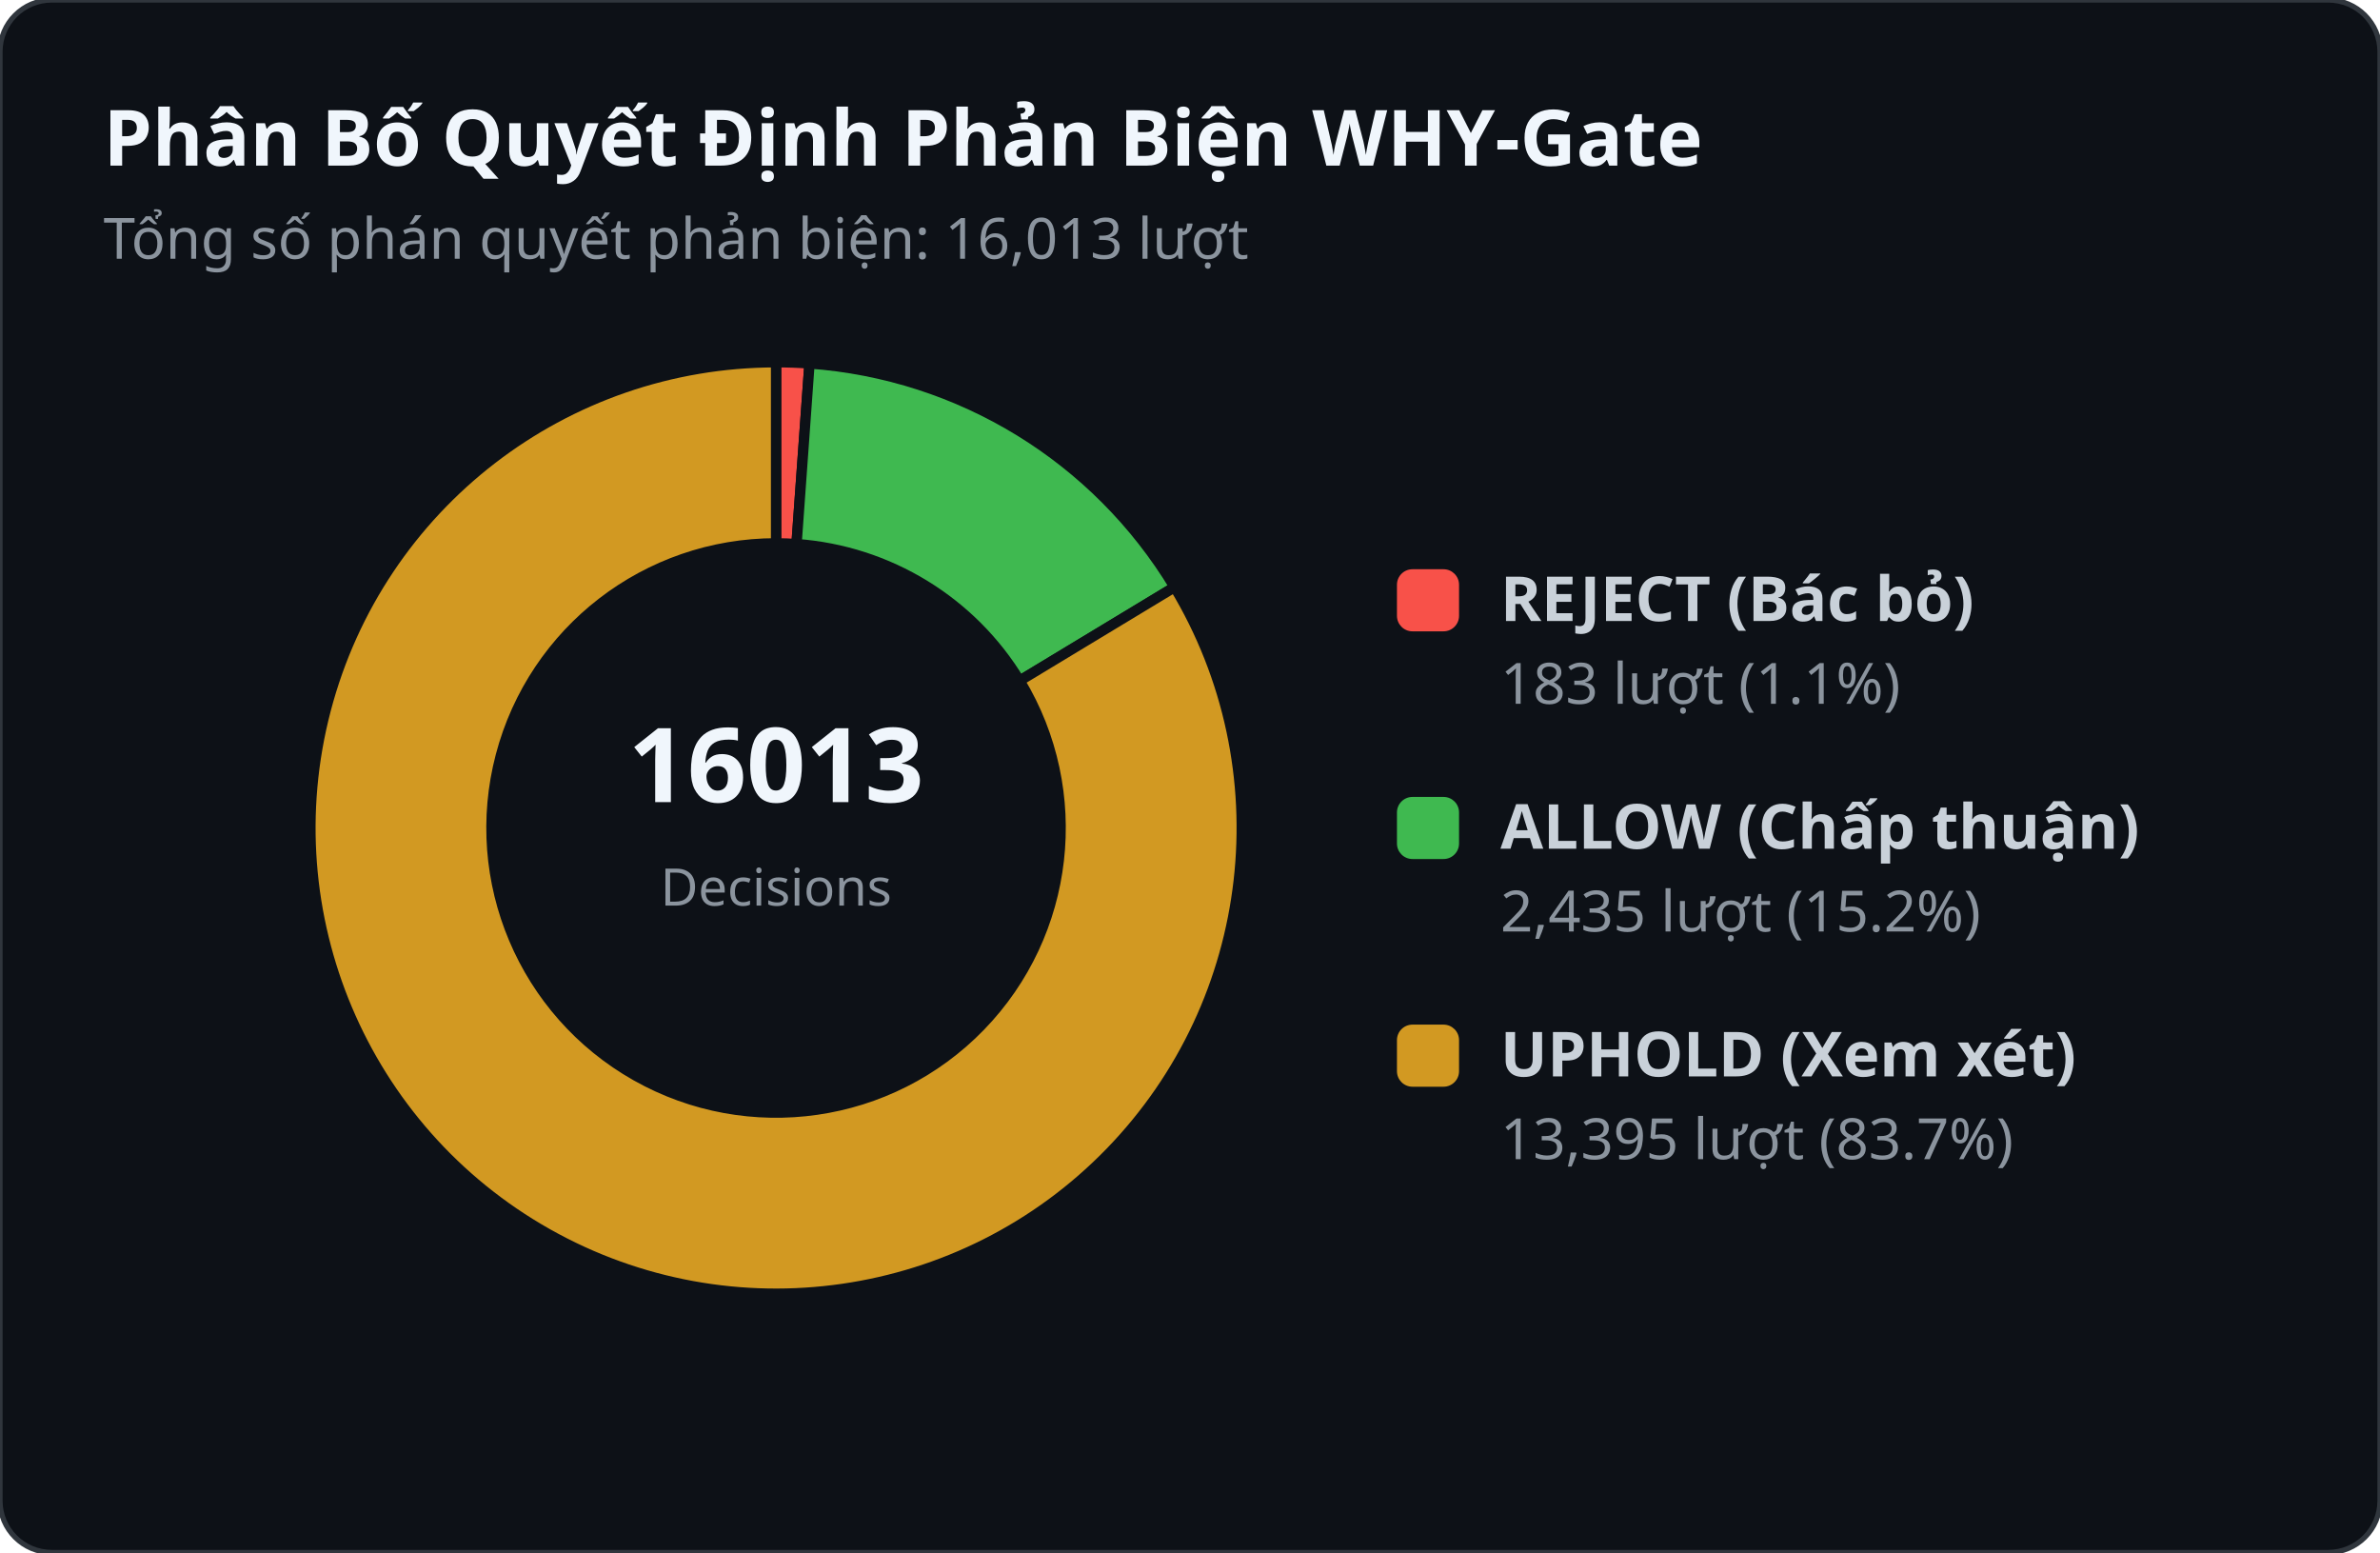
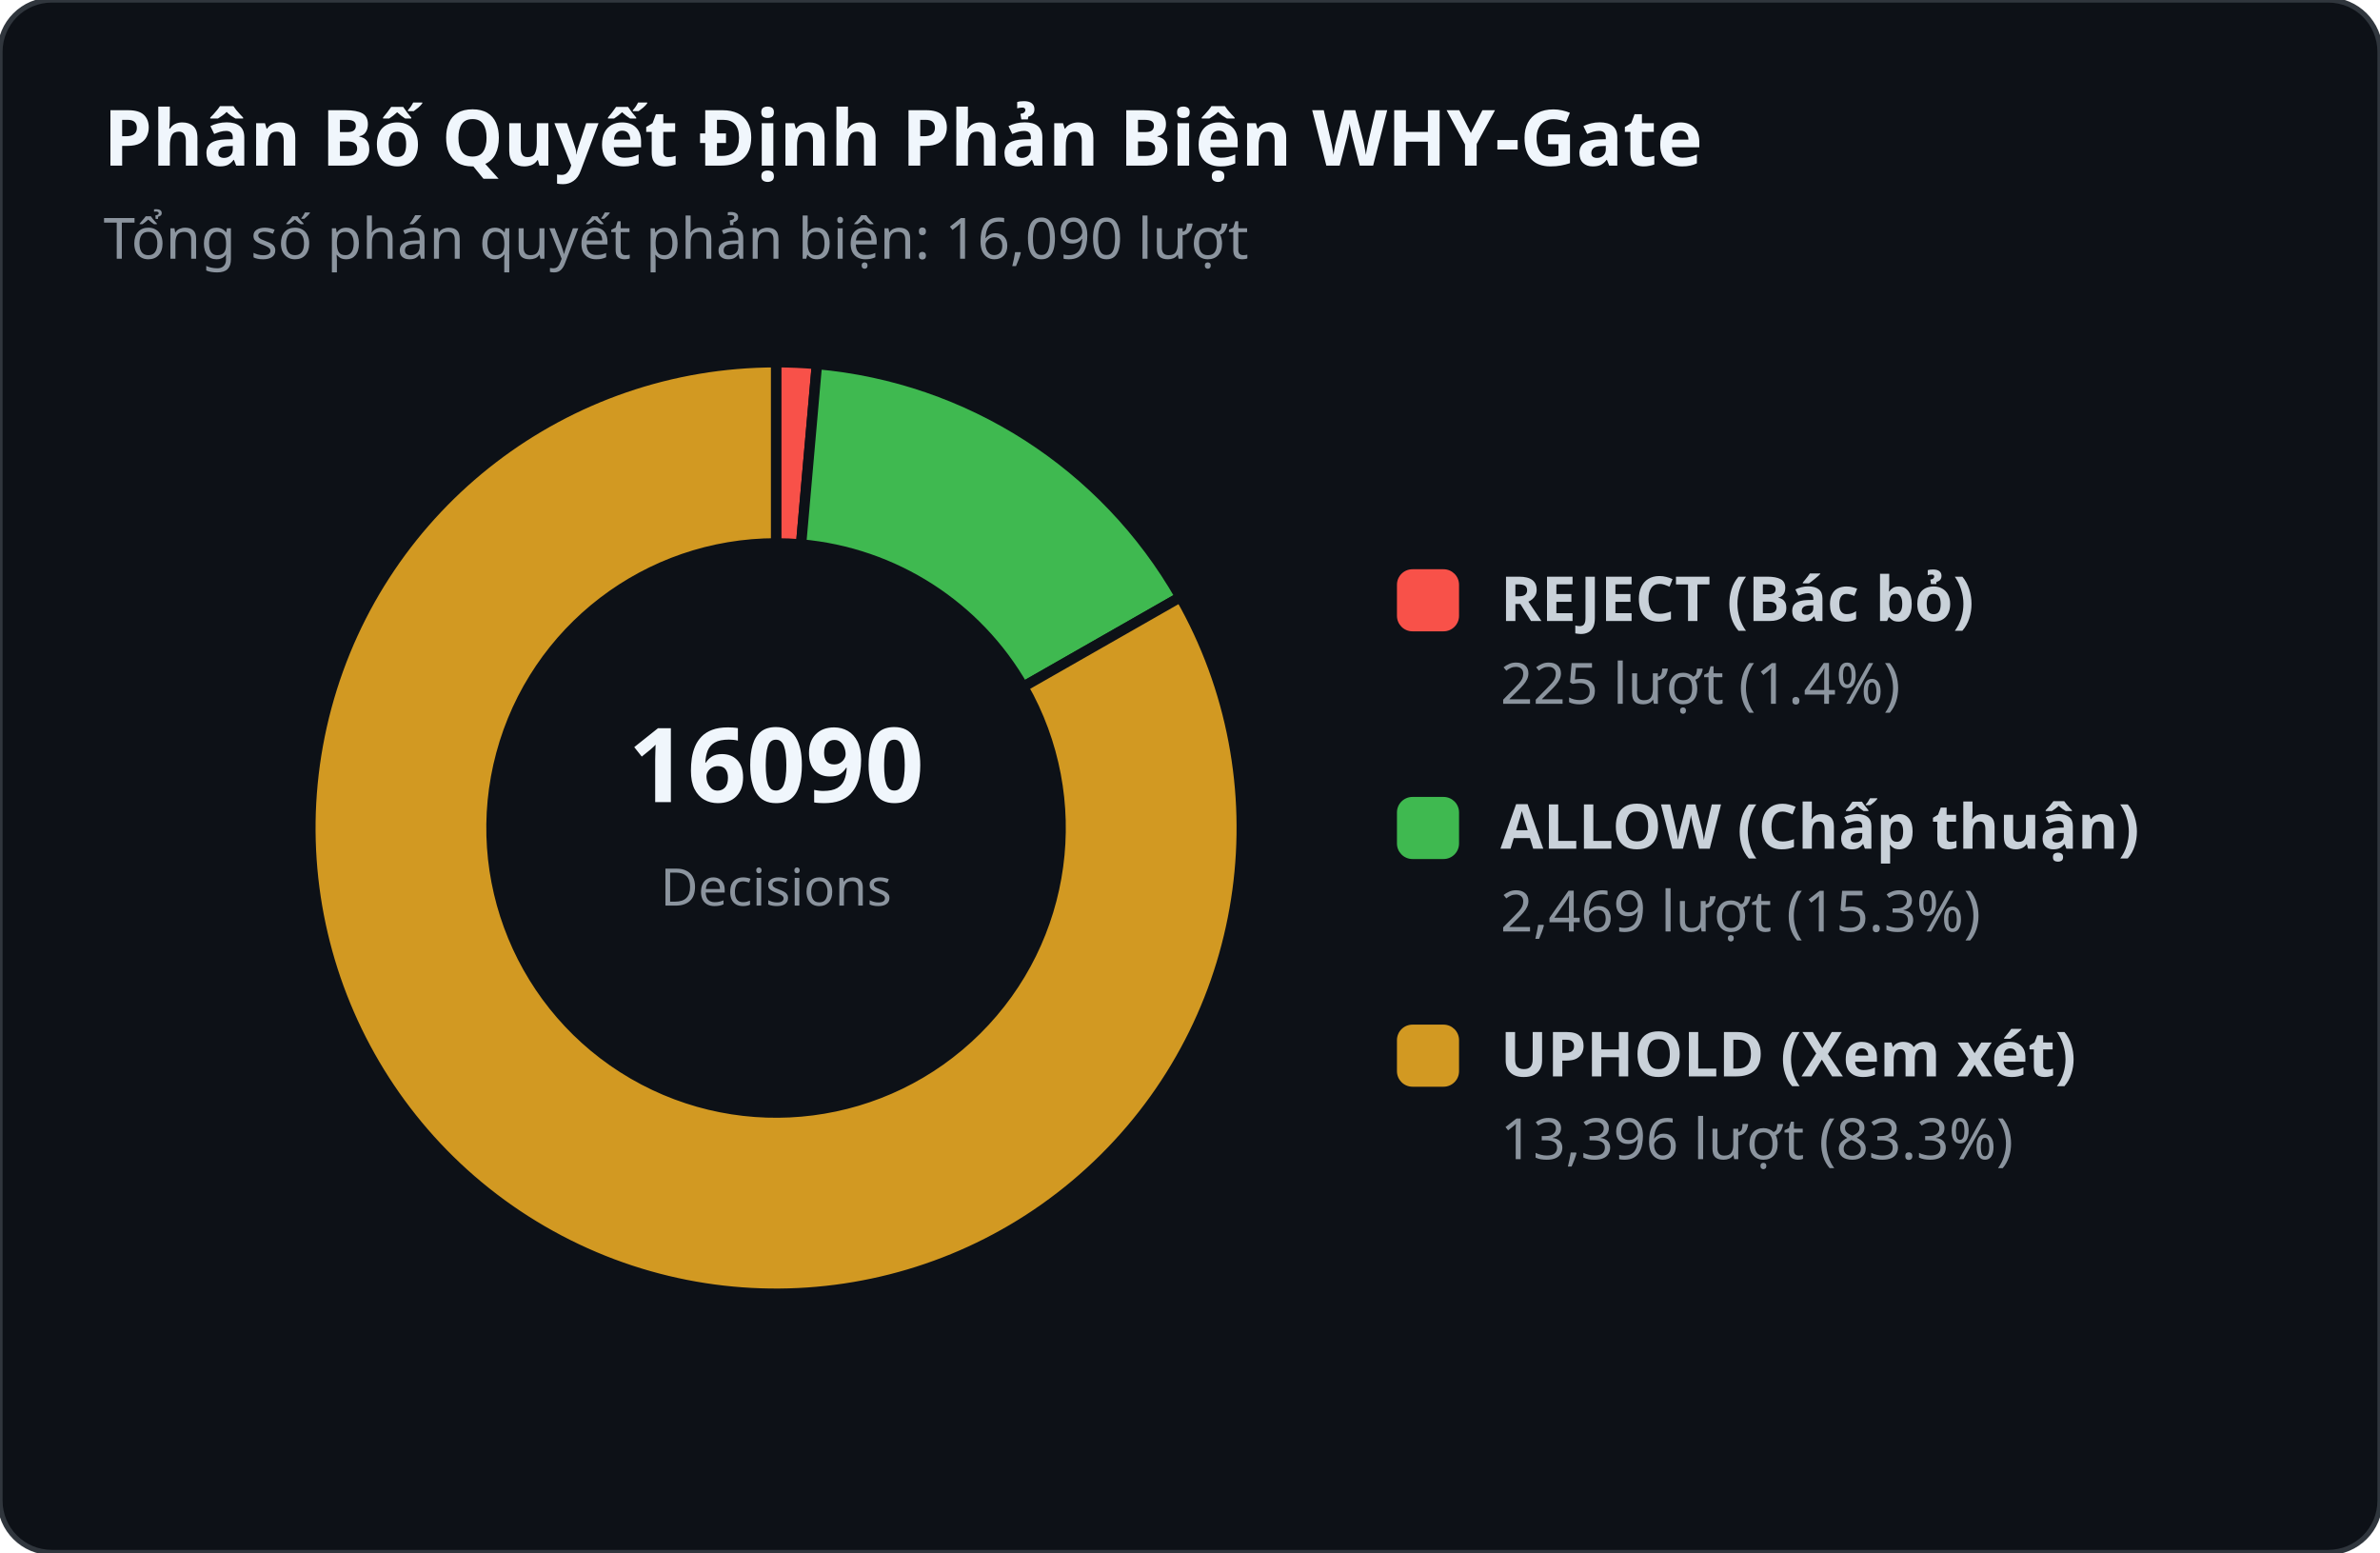
<svg xmlns="http://www.w3.org/2000/svg" width="460" height="300" viewBox="0 0 460 300">
  <rect width="460" height="300" rx="10" fill="#0d1117" stroke="#30363d" stroke-width="1" />
  <text x="20" y="32" font-family="sans-serif" font-size="15" font-weight="600" fill="#f0f6fc">Phân Bố Quyết Định Phản Biện WHY-Gate</text>
-   <text x="20" y="50" font-family="sans-serif" font-size="11" fill="#8b949e">Tổng số phán quyết phản biện: 16,013 lượt</text>
+   <text x="20" y="50" font-family="sans-serif" font-size="11" fill="#8b949e">Tổng số phán quyết phản biện: 16,090 lượt</text>
  <circle cx="150" cy="160" r="90" fill="none" stroke="#30363d" stroke-width="1" />
-   <path d="M 150.00 70.00 A 90 90 0 0 1 156.46 70.23 L 153.95 105.14 A 55 55 0 0 0 150.00 105.00 Z" fill="#f85149" stroke="#0d1117" stroke-width="2" />
-   <path d="M 156.46 70.23 A 90 90 0 0 1 227.03 113.45 L 197.07 131.56 A 55 55 0 0 0 153.95 105.14 Z" fill="#3fb950" stroke="#0d1117" stroke-width="2" />
-   <path d="M 227.03 113.45 A 90 90 0 1 1 150.00 70.00 L 150.00 105.00 A 55 55 0 1 0 197.07 131.56 Z" fill="#d29922" stroke="#0d1117" stroke-width="2" />
-   <text x="150" y="155" text-anchor="middle" font-family="sans-serif" font-size="20" font-weight="700" fill="#f0f6fc">16013</text>
+   <path d="M 150.00 70.00 A 90 90 0 0 1 157.90 70.35 L 154.83 105.21 A 55 55 0 0 0 150.00 105.00 Z" fill="#f85149" stroke="#0d1117" stroke-width="2" />
+   <path d="M 157.90 70.35 A 90 90 0 0 1 228.16 115.38 L 197.76 132.73 A 55 55 0 0 0 154.83 105.21 Z" fill="#3fb950" stroke="#0d1117" stroke-width="2" />
+   <path d="M 228.16 115.38 A 90 90 0 1 1 150.00 70.00 L 150.00 105.00 A 55 55 0 1 0 197.76 132.73 Z" fill="#d29922" stroke="#0d1117" stroke-width="2" />
+   <text x="150" y="155" text-anchor="middle" font-family="sans-serif" font-size="20" font-weight="700" fill="#f0f6fc">16090</text>
  <text x="150" y="175" text-anchor="middle" font-family="sans-serif" font-size="10" fill="#8b949e">Decisions</text>
  <rect x="270" y="110" width="12" height="12" rx="3" fill="#f85149" />
  <text x="290" y="120" font-family="sans-serif" font-size="12" font-weight="600" fill="#c9d1d9">REJECT (Bác bỏ)</text>
-   <text x="290" y="136" font-family="sans-serif" font-size="11" fill="#8b949e">183 lượt (1.1%)</text>
+   <text x="290" y="136" font-family="sans-serif" font-size="11" fill="#8b949e">225 lượt (1.4%)</text>
  <rect x="270" y="154" width="12" height="12" rx="3" fill="#3fb950" />
  <text x="290" y="164" font-family="sans-serif" font-size="12" font-weight="600" fill="#c9d1d9">ALLOW (Chấp thuận)</text>
-   <text x="290" y="180" font-family="sans-serif" font-size="11" fill="#8b949e">2,435 lượt (15.2%)</text>
+   <text x="290" y="180" font-family="sans-serif" font-size="11" fill="#8b949e">2,469 lượt (15.3%)</text>
  <rect x="270" y="198" width="12" height="12" rx="3" fill="#d29922" />
  <text x="290" y="208" font-family="sans-serif" font-size="12" font-weight="600" fill="#c9d1d9">UPHOLD (Xem xét)</text>
-   <text x="290" y="224" font-family="sans-serif" font-size="11" fill="#8b949e">13,395 lượt (83.7%)</text>
+   <text x="290" y="224" font-family="sans-serif" font-size="11" fill="#8b949e">13,396 lượt (83.3%)</text>
</svg>
